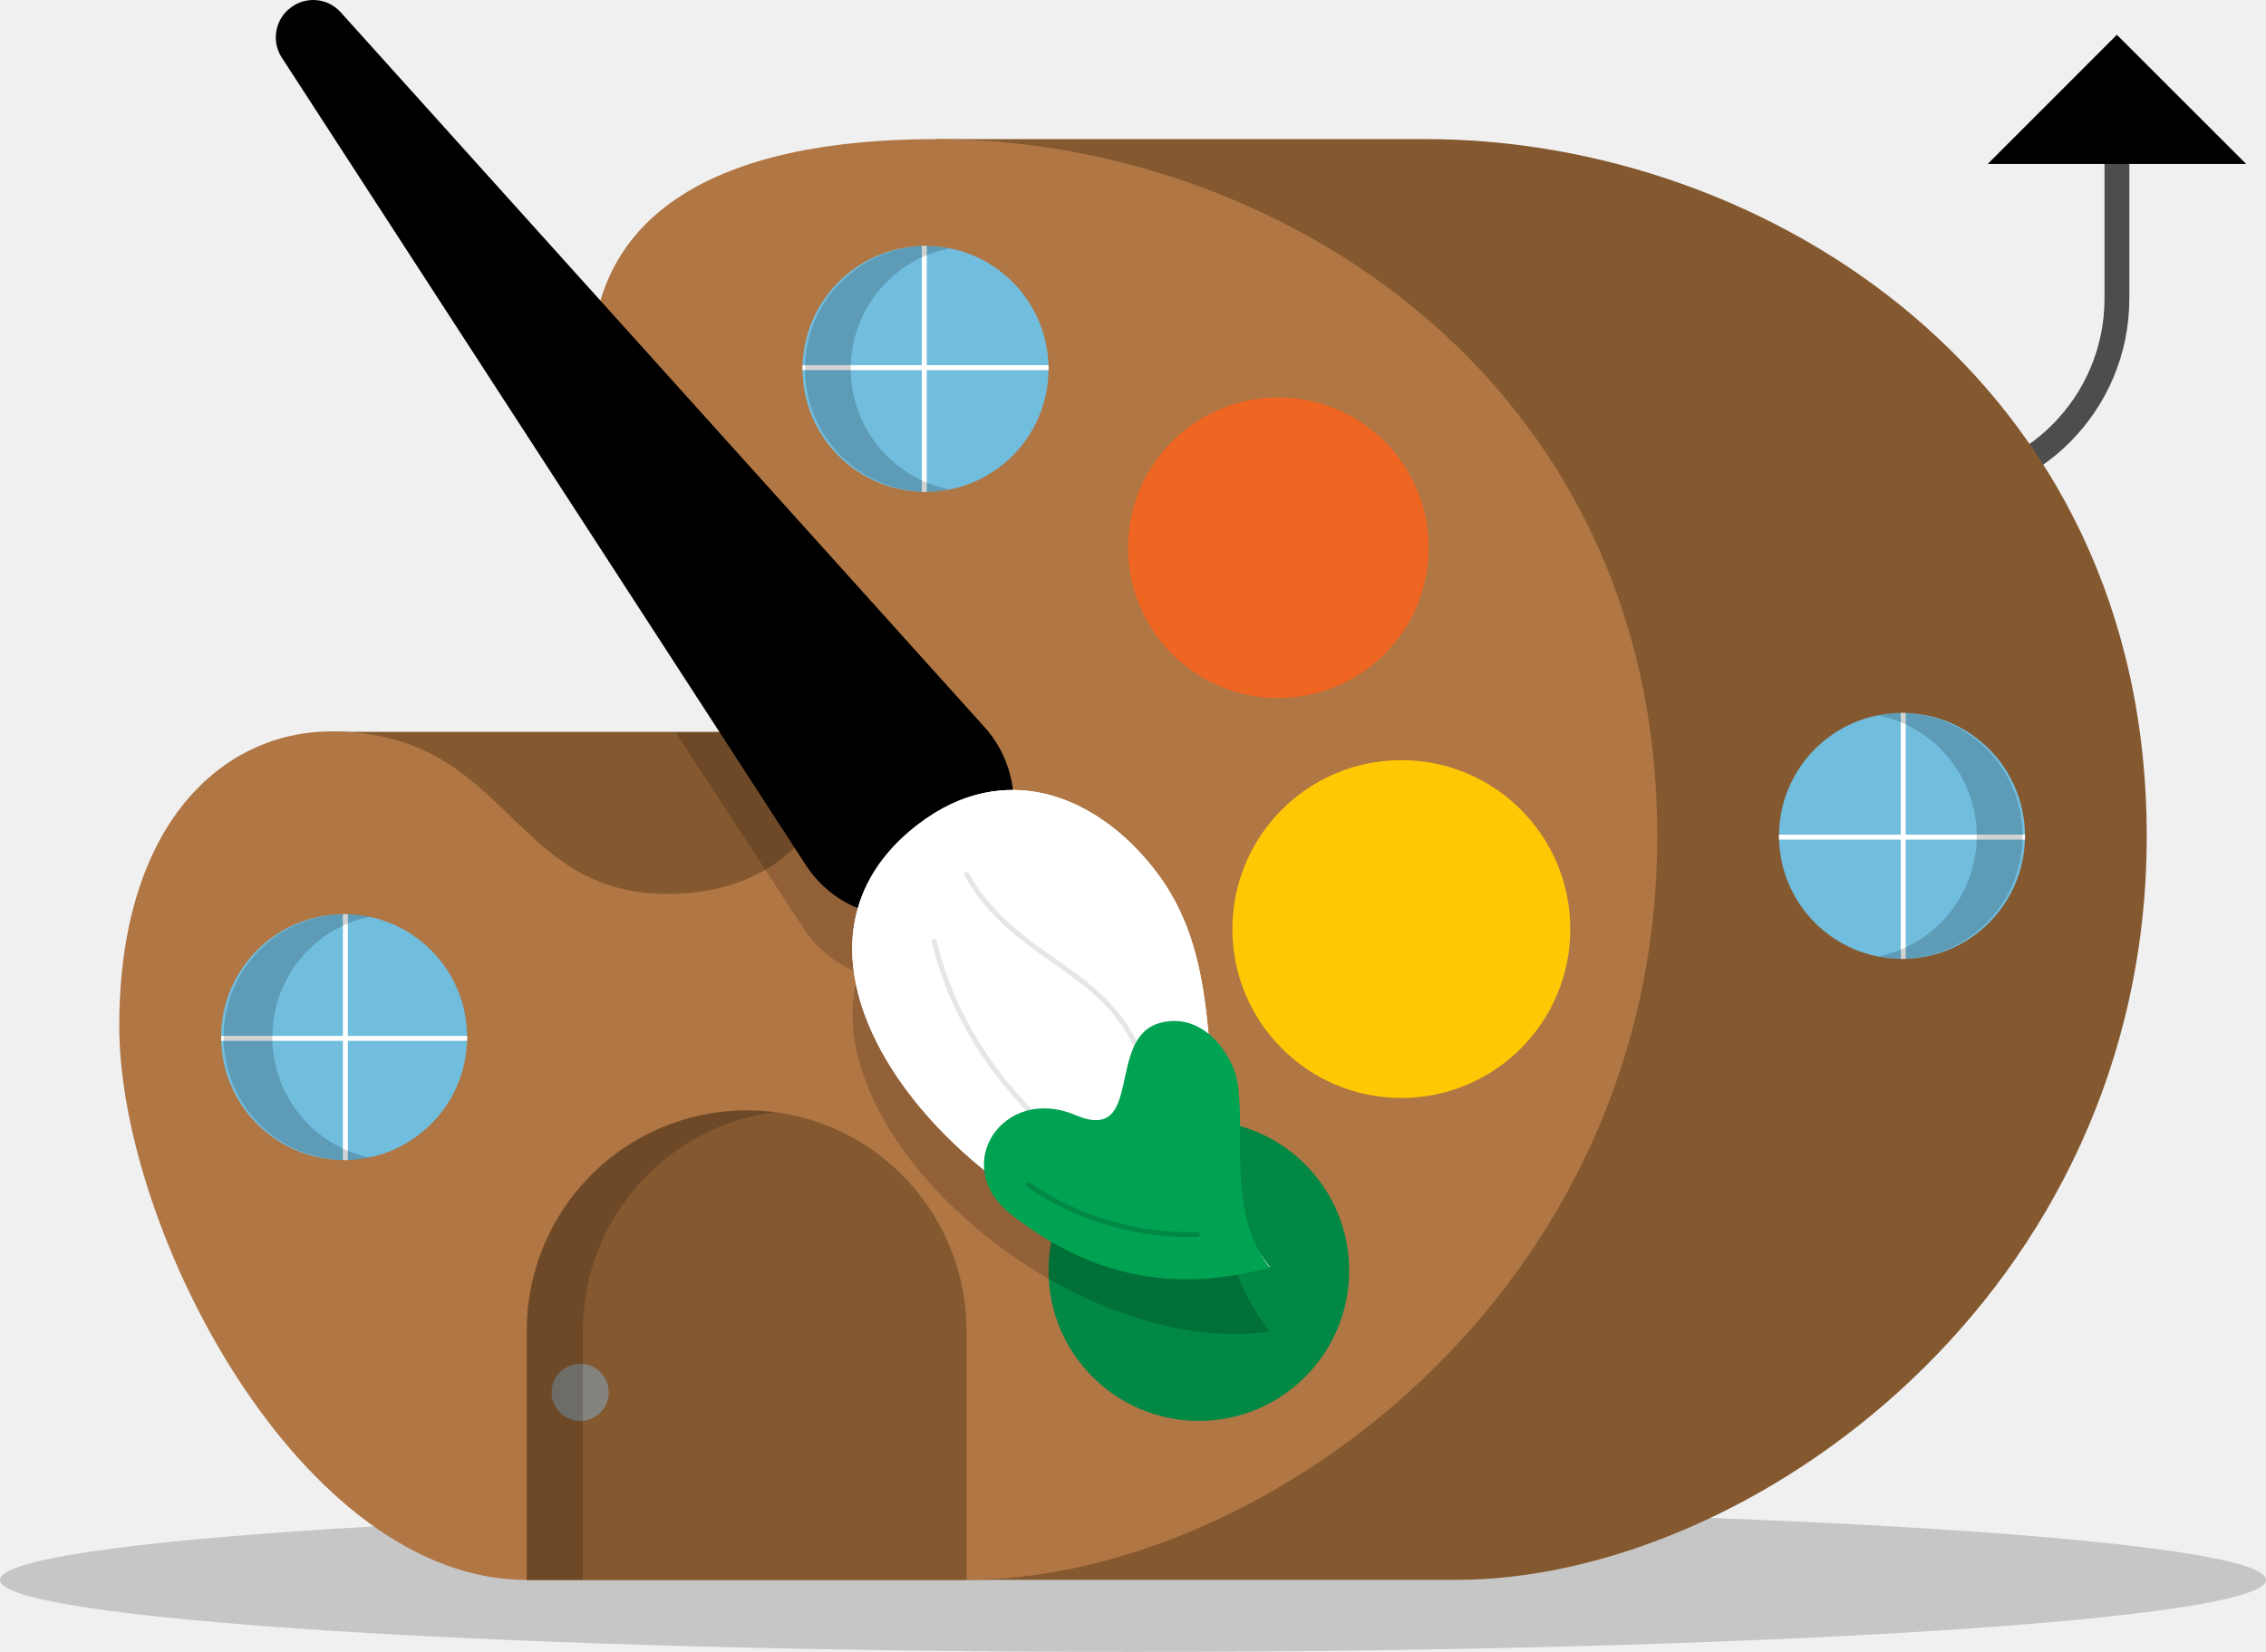
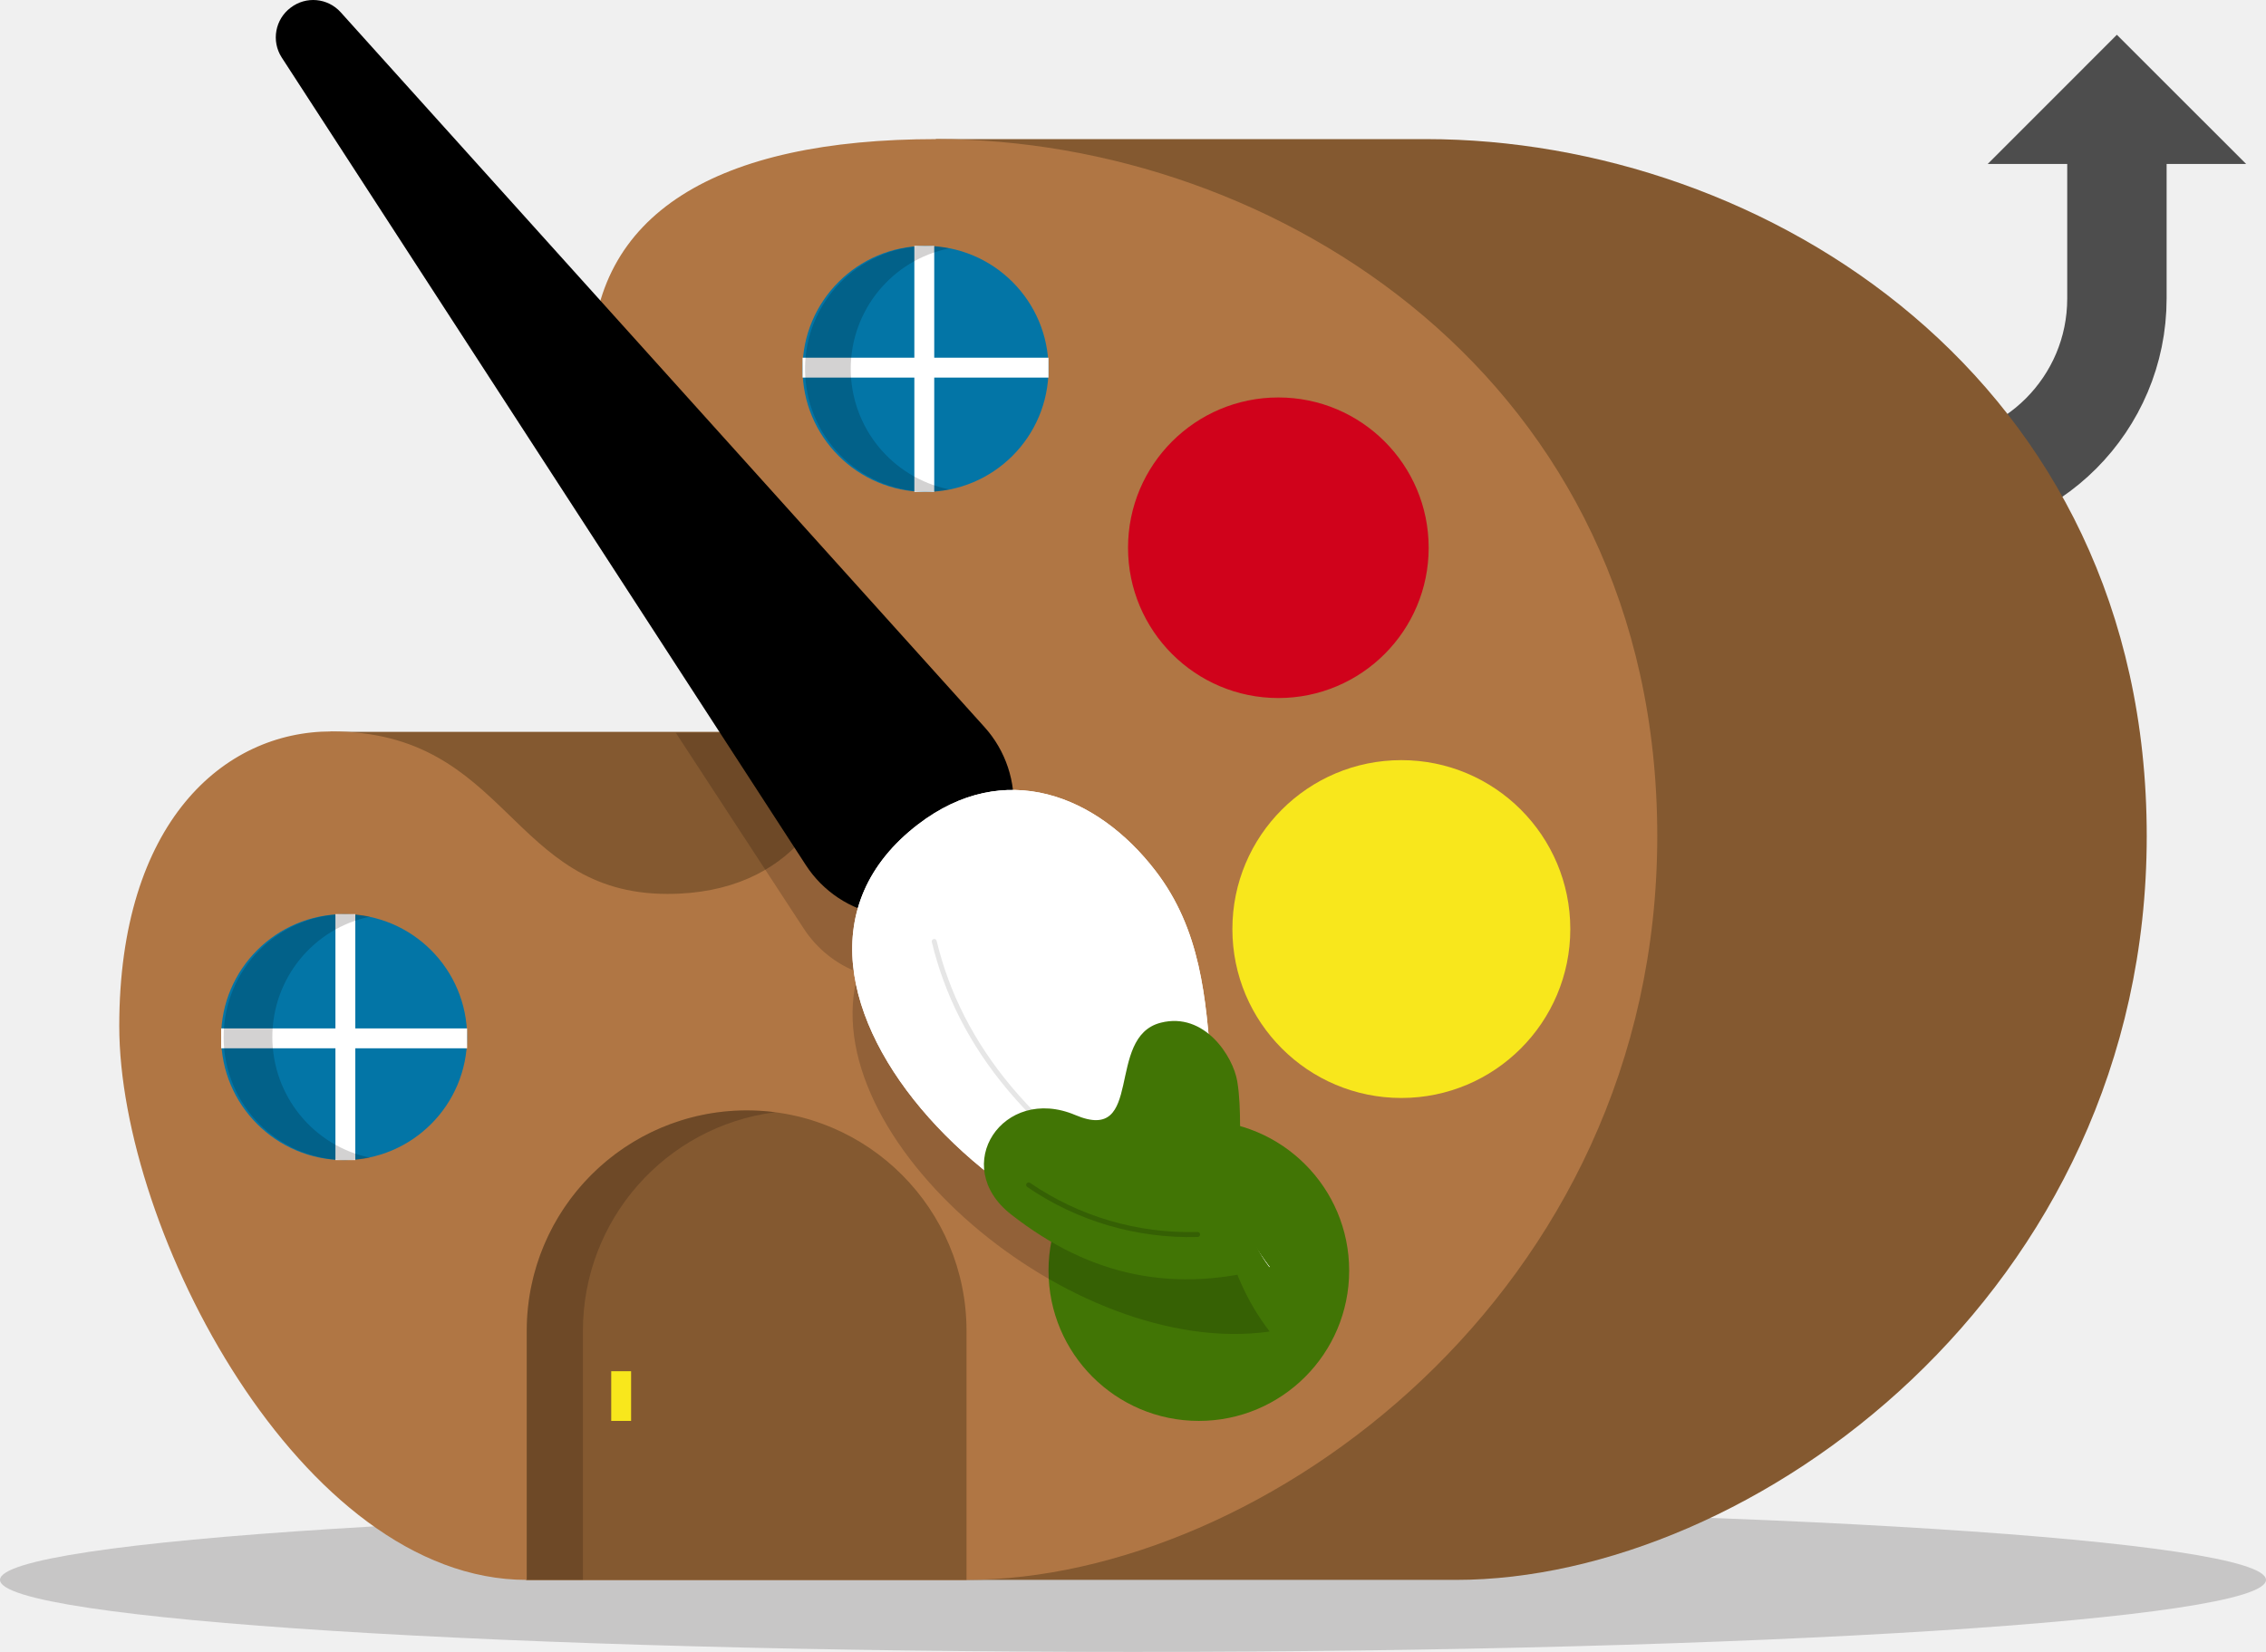
<svg xmlns="http://www.w3.org/2000/svg" width="912px" height="665px" viewBox="0 0 912 665" version="1.1">
  <g id="Page-2" stroke="none" stroke-width="1" fill="none" fill-rule="evenodd">
    <g id="Desktop-HD" transform="translate(-121, -3516)">
      <g id="santascanvas-copy" transform="translate(121, 3516)">
-         <path d="M730,197 L775.27,197 C817.647,197 852,162.602 852,120.171 L852,56" id="Path" stroke="#4D4D4D" stroke-width="10" stroke-linecap="round" />
-         <polygon id="Path" fill="#000000" points="800 66 851.982 14 904 66" />
+         <path d="M730,197 L775.27,197 C817.647,197 852,162.602 852,120.171 L852,56" id="Path" stroke="#4D4D4D" stroke-width="40" stroke-linecap="round" />
+         <polygon id="Path" fill="#4D4D4D" points="800 66 851.982 14 904 66" />
        <ellipse id="Oval" fill="#231F20" opacity="0.2" style="mix-blend-mode: multiply;" cx="456" cy="636" rx="456" ry="29" />
        <path d="M573.865,56 L376.654,56 L381.676,294.608 L133,294.608 L211.628,636 L586.035,636 C704.545,636 864,520.661 864,336.566 C864,152.471 710.227,56 573.865,56 Z" id="Path" fill="#845930" />
        <path d="M376.872,56 C513.084,56 667,152.465 667,336.585 C667,520.705 507.549,636 389.042,636 L211.923,636 C121.164,636 48,495.157 48,413.081 C48,331.005 90.08,294.446 133.297,294.446 C204.958,294.446 204.885,359.857 268.666,359.857 C319.323,359.857 339.264,323.15 339.264,293.785 C339.264,211.709 238.132,219.601 238.132,146.959 C238.058,85.953 288.643,56 376.872,56 Z" id="Path" fill="#B07644" />
        <path d="M212,636 L212,535.786 C212.02,486.745 251.645,447 300.518,447 C349.385,447 389,486.751 389,535.786 L389,636 L212,636 Z" id="Path" fill="#845930" />
-         <circle id="Oval" fill="#85837D" cx="233.5" cy="560.5" r="11.5" />
-         <circle id="Oval" fill="#71BDDE" cx="765.5" cy="336.5" r="49.5" />
-         <path d="M716,337 L815,337" id="Path" stroke="#FFFFFF" stroke-width="2" />
-         <path d="M766,287 L766,386" id="Path" stroke="#FFFFFF" stroke-width="2" />
-         <circle id="Oval" fill="#71BDDE" cx="372.5" cy="148.5" r="49.5" />
-         <path d="M323,148 L422,148" id="Path" stroke="#FFFFFF" stroke-width="2" />
-         <path d="M372,99 L372,198" id="Path" stroke="#FFFFFF" stroke-width="2" />
-         <circle id="Oval" fill="#71BDDE" cx="138.5" cy="417.5" r="49.5" />
-         <path d="M89,418 L188,418" id="Path" stroke="#FFFFFF" stroke-width="2" />
-         <path d="M139,368 L139,467" id="Path" stroke="#FFFFFF" stroke-width="2" />
-         <circle id="Oval" fill="#EF6522" cx="514.5" cy="220.5" r="60.5" />
-         <circle id="Oval" fill="#008844" cx="482.5" cy="511.5" r="60.5" />
+         <rect id="Rectangle" fill="#F8E71C" x="246" y="552" width="8" height="20" />
+         <circle id="Oval" fill="#0375A6" cx="372.5" cy="148.5" r="49.5" />
+         <path d="M323,148 L422,148" id="Path" stroke="#FFFFFF" stroke-width="8" />
+         <path d="M372,99 L372,198" id="Path" stroke="#FFFFFF" stroke-width="8" />
+         <circle id="Oval" fill="#0375A6" cx="138.5" cy="417.5" r="49.5" />
+         <path d="M89,418 L188,418" id="Path" stroke="#FFFFFF" stroke-width="8" />
+         <path d="M139,368 L139,467" id="Path" stroke="#FFFFFF" stroke-width="8" />
+         <circle id="Oval" fill="#D0021B" cx="514.5" cy="220.5" r="60.5" />
+         <circle id="Oval" fill="#417505" cx="482.5" cy="511.5" r="60.5" />
        <path d="M511,536.015 C472.991,486.653 501.672,423.942 465.132,376.487 C450.001,356.831 429.105,343.738 406.887,343.995 C405.856,334.444 401.833,325.46 395.393,318.324 L374.276,295 L272,295 L323.414,373.7 C328.672,381.823 336.392,388.055 345.448,391.487 C326.131,457.938 431.676,547.384 511,536.015 Z" id="Path" fill="#231F20" opacity="0.2" style="mix-blend-mode: multiply;" />
-         <circle id="Oval" fill="#FFC805" cx="564" cy="374" r="68" />
+         <circle id="Oval" fill="#F8E71C" cx="564" cy="374" r="68" />
        <path d="M116.995,3.079 C123.153,-1.649 131.896,-0.85 137.102,4.916 L396.256,292.718 C404.771,302.168 408.961,314.758 407.814,327.444 C406.666,340.13 400.285,351.758 390.213,359.515 C380.15,367.294 367.302,370.496 354.78,368.346 C342.258,366.196 331.203,358.891 324.289,348.199 L113.333,23.066 C109.141,16.471 110.739,7.747 116.995,3.079 Z" id="Path" fill="#000000" />
        <path d="M511,510.015 C417.058,523.473 286.377,395.678 369.481,331.872 C404.236,305.213 441.6,320.027 465.003,350.5 C501.668,398.061 472.975,460.657 511,510.015 Z" id="Path" fill="#FFFFFF" />
        <path d="M511,510.015 C417.058,523.473 286.377,395.678 369.481,331.872 C404.236,305.213 441.6,320.027 465.003,350.5 C501.668,398.061 472.975,460.657 511,510.015 Z" id="Path" fill="#FFFFFF" />
        <path d="M473,491 C414.968,458.277 386.08,420.674 376,379" id="Path" stroke="#E6E6E6" stroke-width="2" stroke-linecap="round" />
-         <path d="M463,442 C455.973,389.283 411.764,392.069 389,352" id="Path" stroke="#E6E6E6" stroke-width="2" stroke-linecap="round" />
-         <path d="M511,510.256 C493.518,487.495 501.652,457.772 497.971,435.342 C496.315,425.25 484.759,407.24 467.203,411.696 C444.605,417.405 460.873,460.792 432.754,448.859 C403.753,436.594 381.891,469.374 406.991,488.931 C439.563,514.418 473.276,520.532 511,510.256 Z" id="Path" fill="#00A351" />
-         <path d="M414,477 C433.859,490.639 457.716,497.64 482,496.954" id="Path" stroke="#008844" stroke-width="2" stroke-linecap="round" />
+         <path d="M511,510.256 C493.518,487.495 501.652,457.772 497.971,435.342 C496.315,425.25 484.759,407.24 467.203,411.696 C444.605,417.405 460.873,460.792 432.754,448.859 C403.753,436.594 381.891,469.374 406.991,488.931 C439.563,514.418 473.276,520.532 511,510.256 Z" id="Path" fill="#417505" />
+         <path d="M414,477 C433.859,490.639 457.716,497.64 482,496.954" id="Path" stroke="#356004" stroke-width="2" stroke-linecap="round" />
        <path d="M109.606,417.5 C109.606,393.964 126.077,373.683 149,368.994 C145.775,368.325 142.49,367.992 139.197,368 C112.026,368 90,390.162 90,417.5 C90,444.838 112.026,467 139.197,467 C142.488,467.002 145.771,466.682 149,466.043 C126.079,461.325 109.617,441.039 109.606,417.5 Z" id="Path" fill="#231F20" opacity="0.2" style="mix-blend-mode: multiply;" />
-         <path d="M795.566,336.518 C795.572,312.994 779.035,292.712 756,287.993 C759.245,287.342 762.545,287.01 765.855,287 C792.654,287.731 814,309.677 814,336.5 C814,363.323 792.654,385.269 765.855,386 C762.545,385.99 759.245,385.658 756,385.007 C779.029,380.304 795.569,360.034 795.566,336.518 Z" id="Path" fill="#231F20" opacity="0.2" style="mix-blend-mode: multiply;" />
        <path d="M342.397,148.482 C342.398,124.955 358.956,104.681 382,99.993 C378.758,99.324 375.456,98.992 372.145,99 C345.346,99.731 324,121.678 324,148.5 C324,175.323 345.346,197.269 372.145,198 C375.455,197.99 378.755,197.658 382,197.007 C358.958,192.29 342.409,172.012 342.397,148.482 Z" id="Path" fill="#231F20" opacity="0.2" style="mix-blend-mode: multiply;" />
        <path d="M312,447.734 C286.692,444.456 261.2,452.254 242.049,469.131 C222.898,486.009 211.948,510.328 212,535.863 L212,636 L234.606,636 L234.606,535.716 C234.613,491.084 267.757,453.406 312,447.734 Z" id="Path" fill="#231F20" opacity="0.2" style="mix-blend-mode: multiply;" />
      </g>
    </g>
  </g>
</svg>
